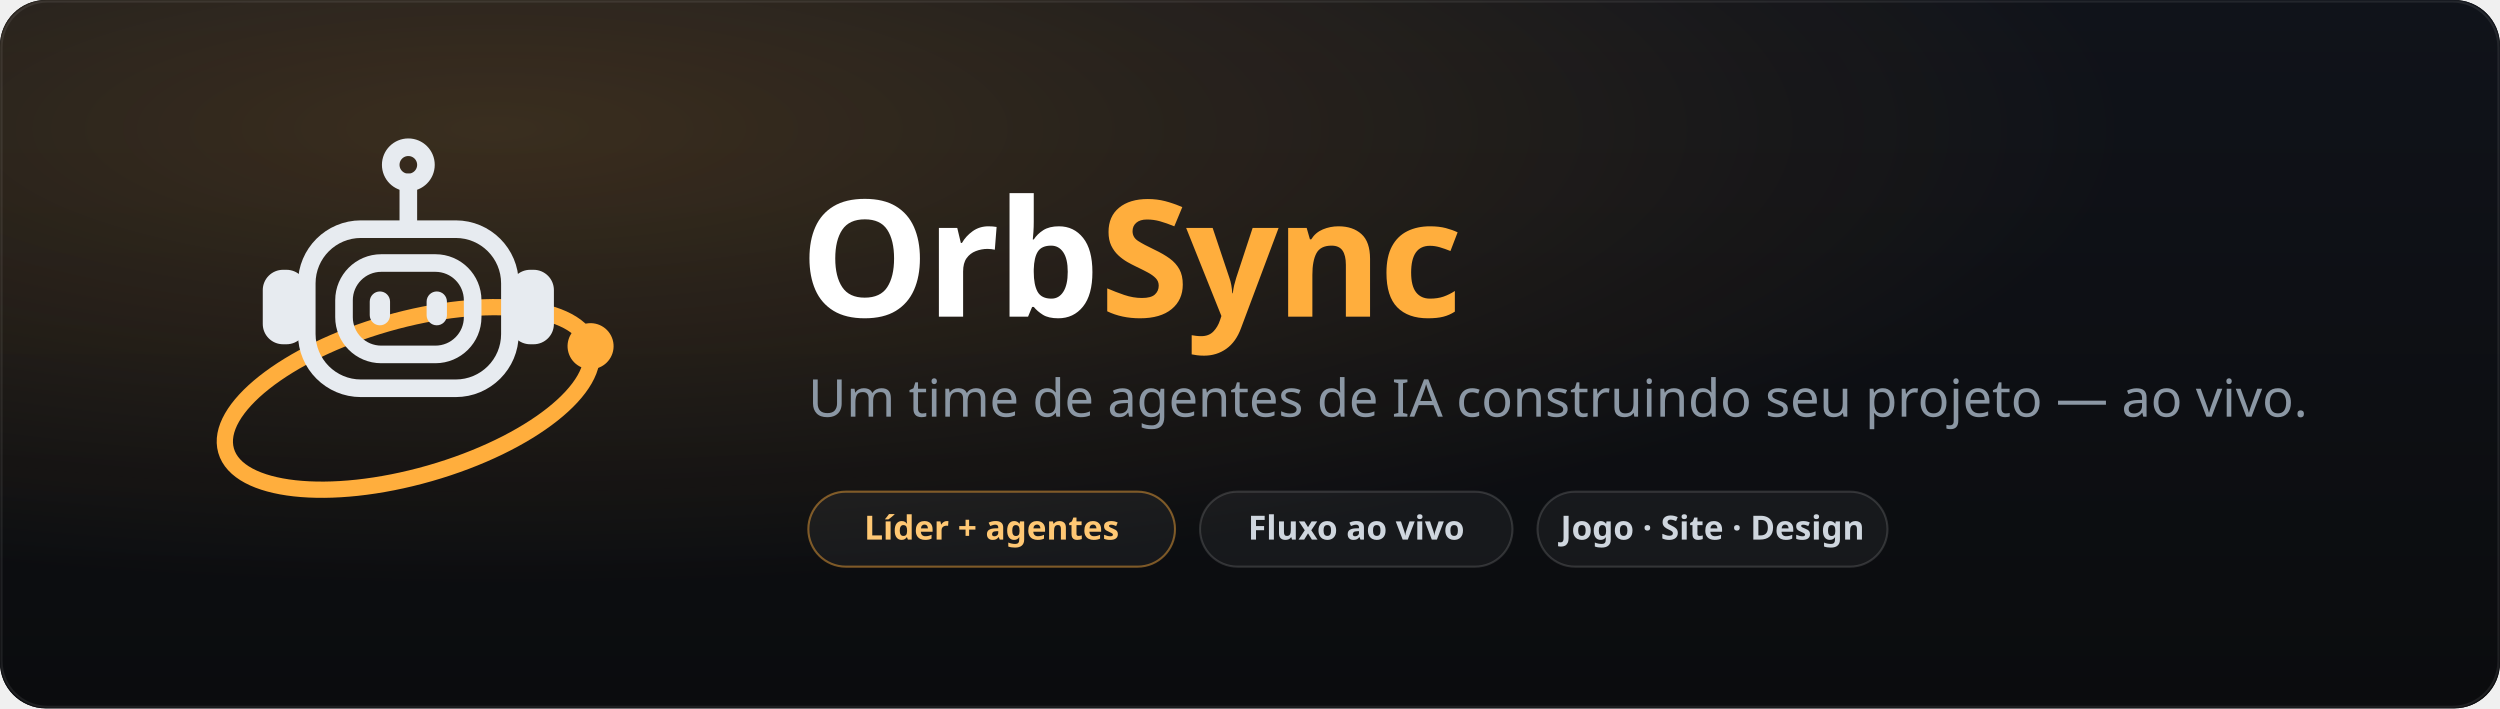
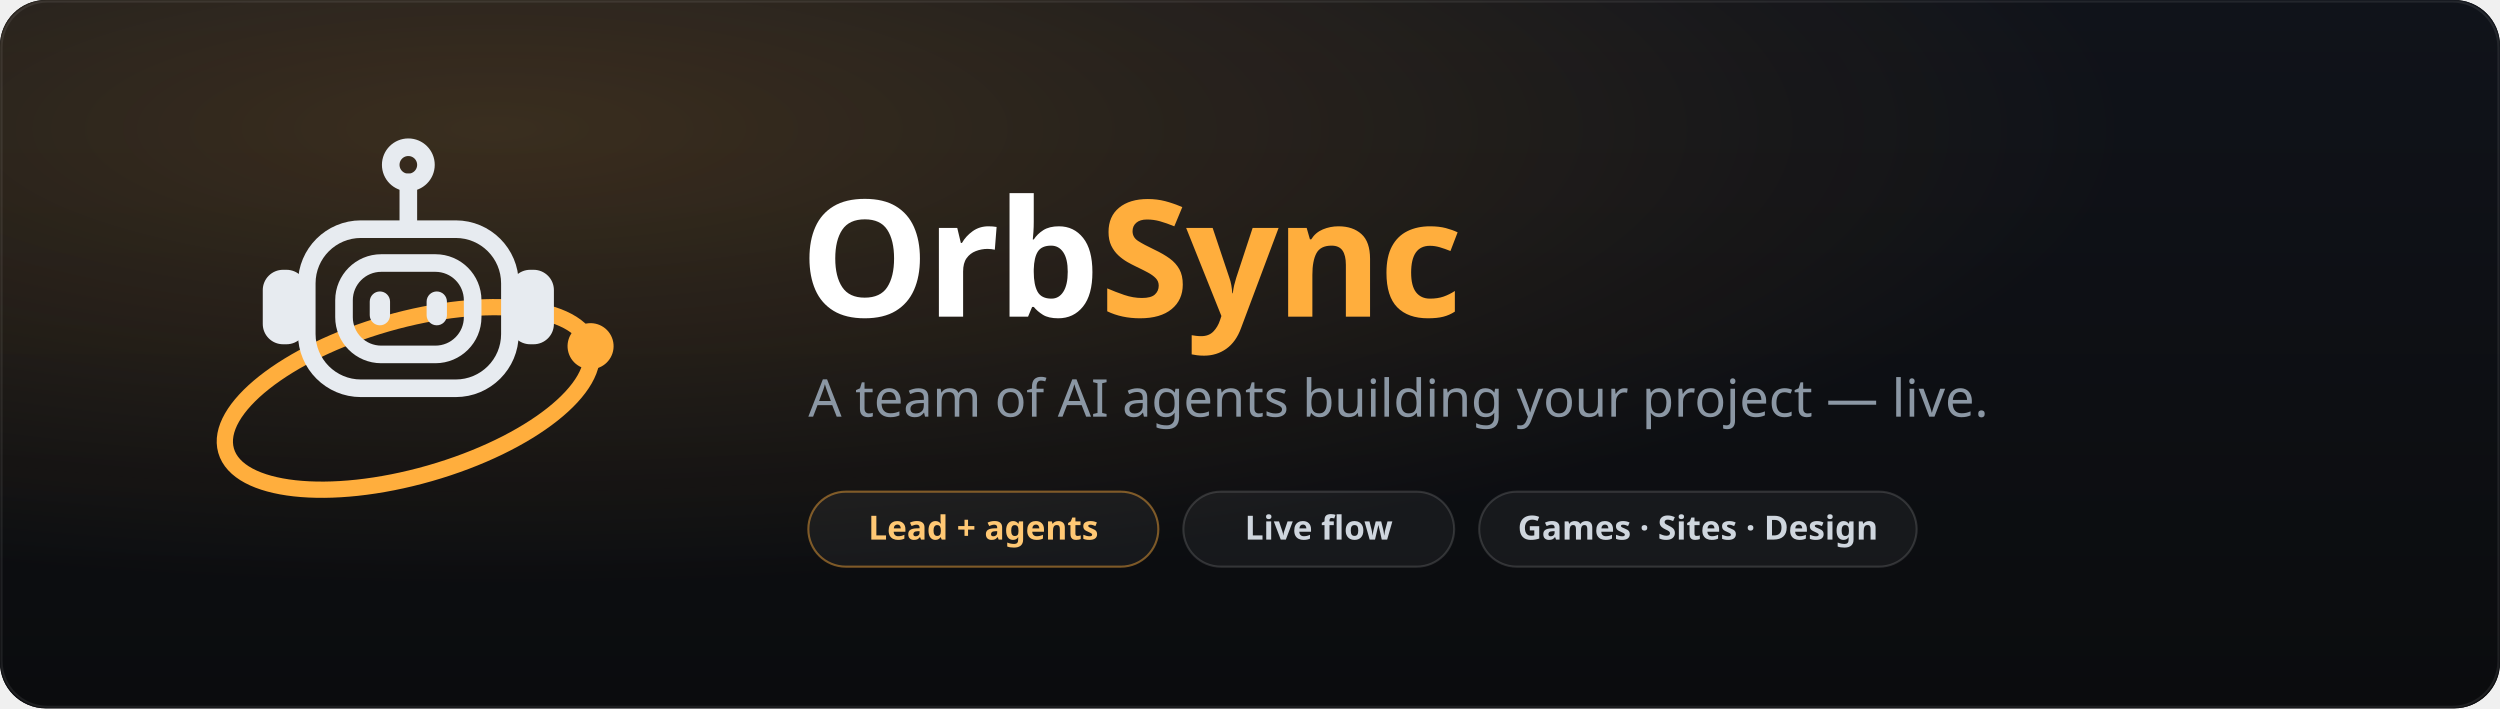
<svg xmlns="http://www.w3.org/2000/svg" viewBox="0 0 1200 340" role="img" aria-labelledby="ttl dsc">
  <defs>
    <radialGradient id="glow" cx="20%" cy="18%" r="65%">
      <stop offset="0%" stop-color="#ffae3d" stop-opacity="0.18" />
      <stop offset="100%" stop-color="#ffae3d" stop-opacity="0" />
    </radialGradient>
    <linearGradient id="bg" x1="0" y1="0" x2="0" y2="1">
      <stop offset="0" stop-color="#10131a" />
      <stop offset="1" stop-color="#0b0c0e" />
    </linearGradient>
  </defs>
  <rect width="1200" height="340" rx="22" fill="#0b0c0e" />
  <rect width="1200" height="340" rx="22" fill="url(#bg)" />
  <rect width="1200" height="340" rx="22" fill="url(#glow)" />
  <rect x="0.75" y="0.75" width="1198.5" height="338.5" rx="22" fill="none" stroke="#ffffff" stroke-opacity="0.08" />
  <g transform="translate(92,58) scale(3.25)">
    <g transform="rotate(-16 32 41)">
      <ellipse cx="32" cy="41" rx="28" ry="11.5" stroke="#ffae3d" stroke-width="2.4" fill="none" />
      <circle cx="60" cy="41" r="3.4" fill="#ffae3d" />
    </g>
    <g stroke="#e7ebf0" stroke-width="2.6" stroke-linecap="round" stroke-linejoin="round" fill="none">
      <circle cx="32" cy="6.5" r="2.6" />
      <line x1="32" y1="9.1" x2="32" y2="16" />
      <rect x="17" y="16" width="30" height="23.5" rx="8" />
      <rect x="22.5" y="21" width="19" height="13.5" rx="5.5" />
    </g>
    <g fill="#e7ebf0">
      <rect x="10.5" y="22" width="6.5" height="11" rx="3" />
      <rect x="47" y="22" width="6.5" height="11" rx="3" />
      <rect x="26.3" y="25.2" width="3" height="5" rx="1.5" />
      <rect x="34.7" y="25.2" width="3" height="5" rx="1.5" />
    </g>
  </g>
  <text x="384" y="152" font-family="Segoe UI, system-ui, sans-serif" font-size="78" font-weight="800" fill="#ffffff" letter-spacing="-1.5">Orb<tspan fill="#ffae3d">Sync</tspan>
  </text>
-   <text x="388" y="200" font-family="Segoe UI, system-ui, sans-serif" font-size="25" font-weight="500" fill="#8b97a4">Um time de agentes de IA construindo seu projeto — ao vivo.</text>
+   <text x="388" y="200" font-family="Segoe UI, system-ui, sans-serif" font-size="25" font-weight="500" fill="#8b97a4">A team of AI agents building your project — live.</text>
  <g font-family="Segoe UI, system-ui, sans-serif" font-size="16" font-weight="600">
    <g>
-       <rect x="388" y="236" width="176" height="36" rx="18" fill="#ffffff" fill-opacity="0.05" stroke="#ffae3d" stroke-opacity="0.45" />
-       <text x="476" y="259" text-anchor="middle" fill="#ffc874">Líder + agentes</text>
+       <rect x="388" y="236" width="168" height="36" rx="18" fill="#ffffff" fill-opacity="0.05" stroke="#ffae3d" stroke-opacity="0.45" />
+       <text x="472" y="259" text-anchor="middle" fill="#ffc874">Lead + agents</text>
    </g>
    <g>
-       <rect x="576" y="236" width="150" height="36" rx="18" fill="#ffffff" fill-opacity="0.05" stroke="#ffffff" stroke-opacity="0.14" />
-       <text x="651" y="259" text-anchor="middle" fill="#cfd6de">Fluxo ao vivo</text>
+       <rect x="568" y="236" width="130" height="36" rx="18" fill="#ffffff" fill-opacity="0.05" stroke="#ffffff" stroke-opacity="0.14" />
+       <text x="633" y="259" text-anchor="middle" fill="#cfd6de">Live flow</text>
    </g>
    <g>
-       <rect x="738" y="236" width="168" height="36" rx="18" fill="#ffffff" fill-opacity="0.05" stroke="#ffffff" stroke-opacity="0.14" />
-       <text x="822" y="259" text-anchor="middle" fill="#cfd6de">Jogo · Site · Design</text>
+       <rect x="710" y="236" width="210" height="36" rx="18" fill="#ffffff" fill-opacity="0.05" stroke="#ffffff" stroke-opacity="0.14" />
+       <text x="815" y="259" text-anchor="middle" fill="#cfd6de">Games · Sites · Design</text>
    </g>
  </g>
</svg>
